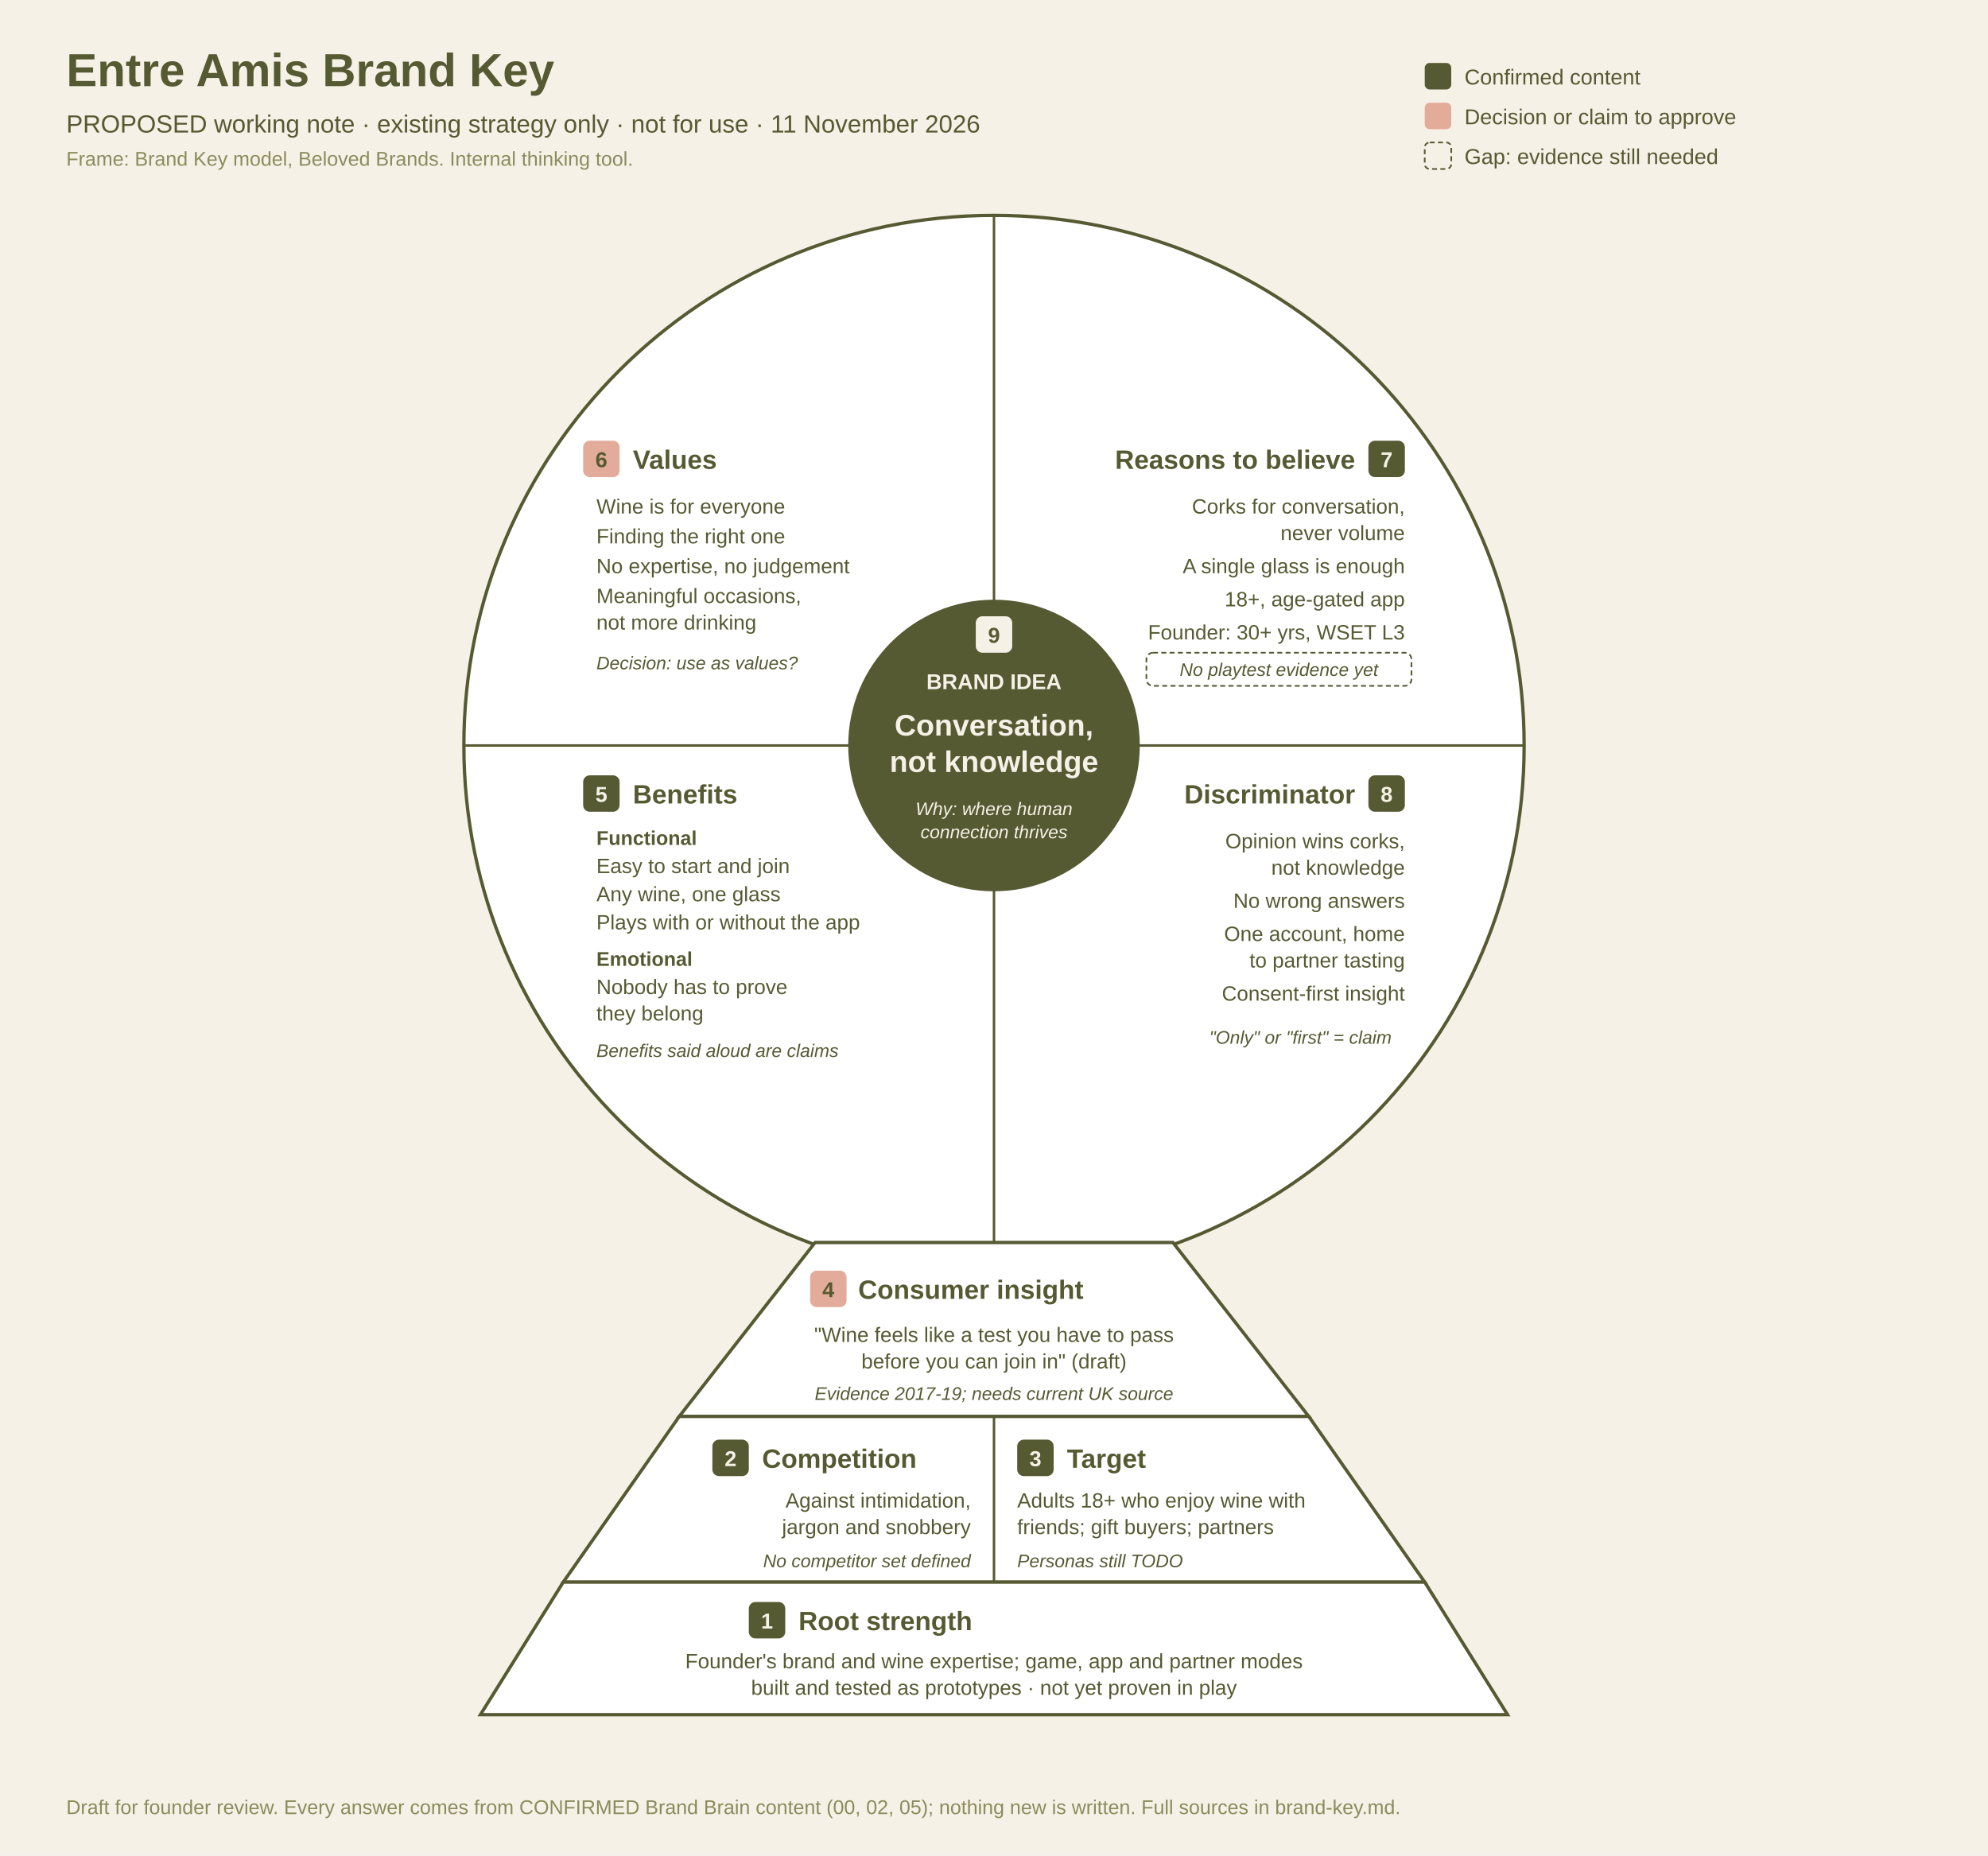
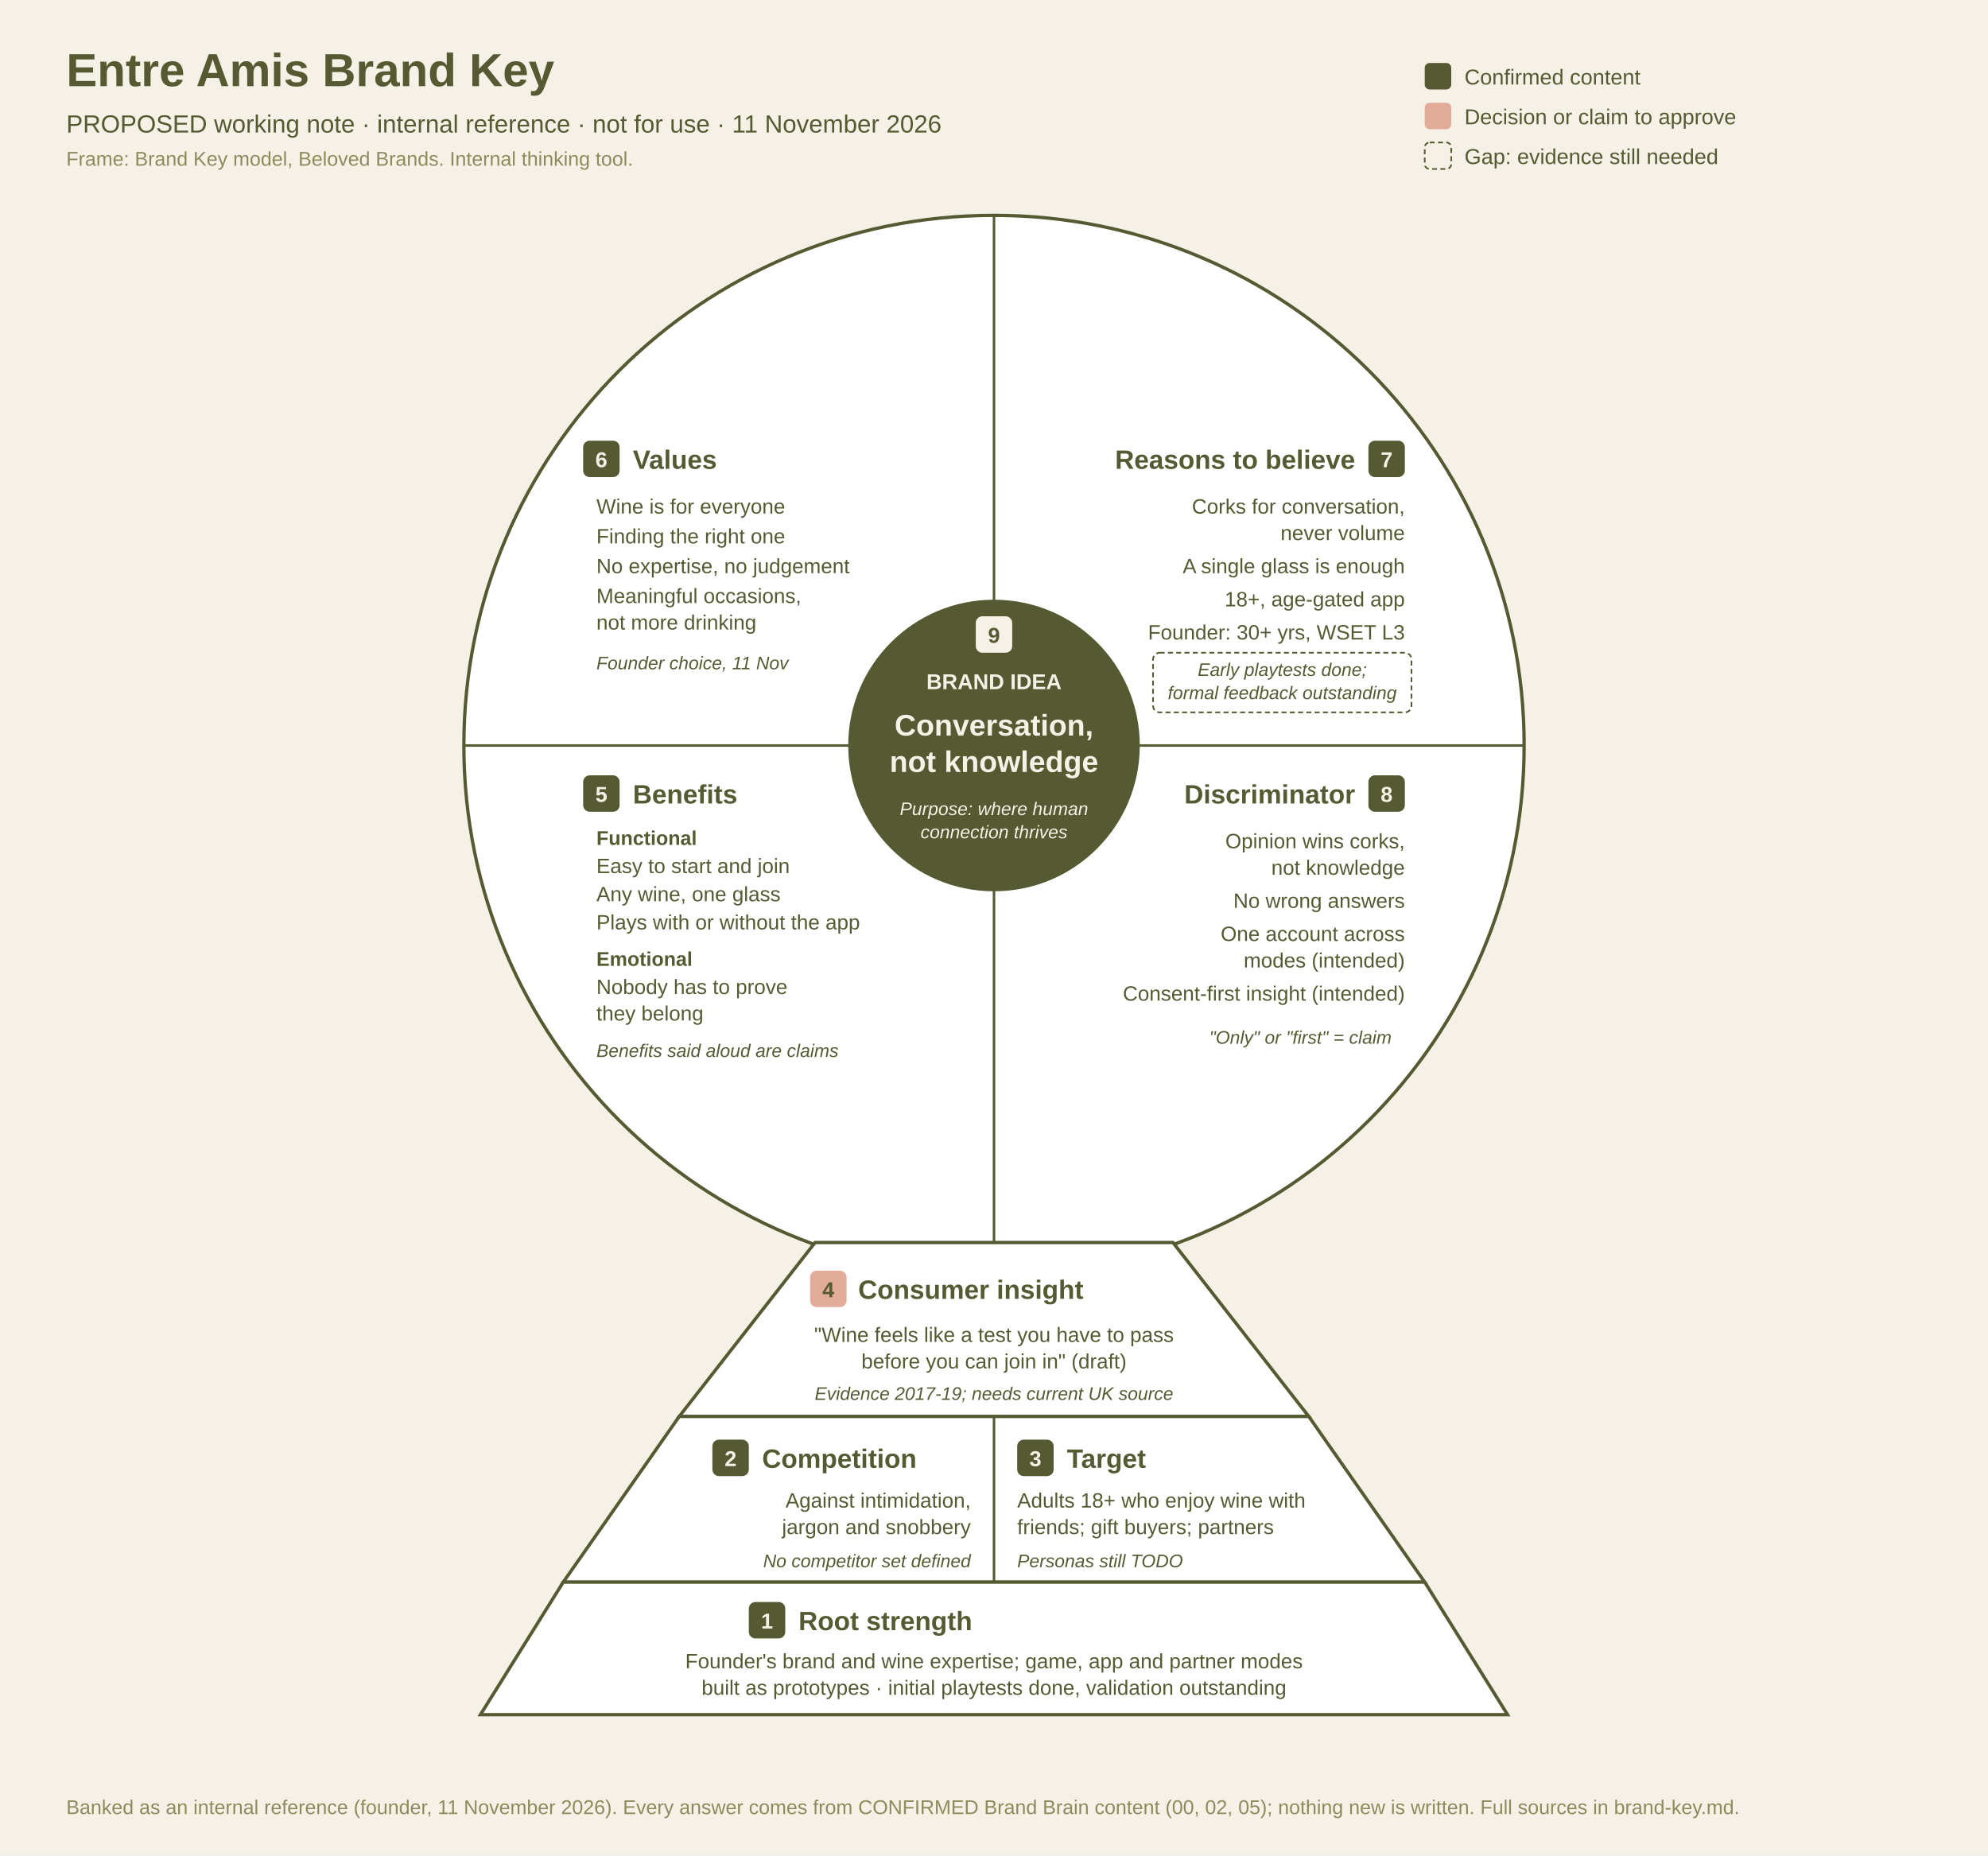
<svg xmlns="http://www.w3.org/2000/svg" viewBox="0 0 1200 1120" width="1200" height="1120" font-family="Raleway, 'Helvetica Neue', Arial, sans-serif">
  <rect width="1200" height="1120" fill="#F6F1E7" />
  <text x="40" y="52" font-size="28" font-weight="700" fill="#565A32">Entre Amis Brand Key</text>
-   <text x="40" y="80" font-size="15" fill="#565A32">PROPOSED working note · existing strategy only · not for use · 11 November 2026</text>
+   <text x="40" y="80" font-size="15" fill="#565A32">PROPOSED working note · internal reference · not for use · 11 November 2026</text>
  <text x="40" y="100" font-size="12" fill="#8B8B5C">Frame: Brand Key model, Beloved Brands. Internal thinking tool.</text>
  <g font-size="13" fill="#565A32">
    <rect x="860" y="38" width="16" height="16" rx="3" fill="#565A32" />
    <text x="884" y="51">Confirmed content</text>
    <rect x="860" y="62" width="16" height="16" rx="3" fill="#E3AC9A" />
    <text x="884" y="75">Decision or claim to approve</text>
    <rect x="860" y="86" width="16" height="16" rx="3" fill="none" stroke="#565A32" stroke-dasharray="3 2" />
    <text x="884" y="99">Gap: evidence still needed</text>
  </g>
  <g transform="translate(0,50)">
    <circle cx="600" cy="400" r="320" fill="#FFFFFF" stroke="#565A32" stroke-width="2" />
    <line x1="600" y1="80" x2="600" y2="720" stroke="#565A32" stroke-width="1.5" />
    <line x1="280" y1="400" x2="920" y2="400" stroke="#565A32" stroke-width="1.5" />
    <g fill="#565A32" transform="translate(-40,20)">
-       <rect x="392" y="196" width="22" height="22" rx="4" fill="#E3AC9A" />
-       <text x="403" y="212" font-size="13" font-weight="700" text-anchor="middle">6</text>
+       <rect x="392" y="196" width="22" height="22" rx="4" />
+       <text x="403" y="212" font-size="13" font-weight="700" fill="#F6F1E7" text-anchor="middle">6</text>
      <text x="422" y="213" font-size="16" font-weight="700">Values</text>
      <text x="400" y="240" font-size="12.5">Wine is for everyone</text>
      <text x="400" y="258" font-size="12.5">Finding the right one</text>
      <text x="400" y="276" font-size="12.5">No expertise, no judgement</text>
      <text x="400" y="294" font-size="12.5">Meaningful occasions,</text>
      <text x="400" y="310" font-size="12.5">not more drinking</text>
-       <text x="400" y="334" font-size="11" font-style="italic">Decision: use as values?</text>
+       <text x="400" y="334" font-size="11" font-style="italic">Founder choice, 11 Nov</text>
    </g>
    <g fill="#565A32" transform="translate(40,20)">
      <rect x="786" y="196" width="22" height="22" rx="4" />
      <text x="797" y="212" font-size="13" font-weight="700" fill="#F6F1E7" text-anchor="middle">7</text>
      <text x="778" y="213" font-size="16" font-weight="700" text-anchor="end">Reasons to believe</text>
      <text x="808" y="240" font-size="12.5" text-anchor="end">Corks for conversation,</text>
      <text x="808" y="256" font-size="12.5" text-anchor="end">never volume</text>
      <text x="808" y="276" font-size="12.5" text-anchor="end">A single glass is enough</text>
      <text x="808" y="296" font-size="12.5" text-anchor="end">18+, age-gated app</text>
      <text x="808" y="316" font-size="12.5" text-anchor="end">Founder: 30+ yrs, WSET L3</text>
-       <rect x="652" y="324" width="160" height="20" rx="4" fill="none" stroke="#565A32" stroke-dasharray="3 2" />
-       <text x="732" y="338" font-size="11" font-style="italic" text-anchor="middle">No playtest evidence yet</text>
+       <rect x="656" y="324" width="156" height="36" rx="4" fill="none" stroke="#565A32" stroke-dasharray="3 2" />
+       <text x="734" y="338" font-size="11" font-style="italic" text-anchor="middle">Early playtests done;</text>
+       <text x="734" y="352" font-size="11" font-style="italic" text-anchor="middle">formal feedback outstanding</text>
    </g>
    <g fill="#565A32" transform="translate(-40,30)">
      <rect x="392" y="388" width="22" height="22" rx="4" />
      <text x="403" y="404" font-size="13" font-weight="700" fill="#F6F1E7" text-anchor="middle">5</text>
      <text x="422" y="405" font-size="16" font-weight="700">Benefits</text>
      <text x="400" y="430" font-size="12" font-weight="600">Functional</text>
      <text x="400" y="447" font-size="12.5">Easy to start and join</text>
      <text x="400" y="464" font-size="12.5">Any wine, one glass</text>
      <text x="400" y="481" font-size="12.5">Plays with or without the app</text>
      <text x="400" y="503" font-size="12" font-weight="600">Emotional</text>
      <text x="400" y="520" font-size="12.5">Nobody has to prove</text>
      <text x="400" y="536" font-size="12.5">they belong</text>
      <text x="400" y="558" font-size="11" font-style="italic">Benefits said aloud are claims</text>
    </g>
    <g fill="#565A32" transform="translate(40,30)">
      <rect x="786" y="388" width="22" height="22" rx="4" />
      <text x="797" y="404" font-size="13" font-weight="700" fill="#F6F1E7" text-anchor="middle">8</text>
      <text x="778" y="405" font-size="16" font-weight="700" text-anchor="end">Discriminator</text>
      <text x="808" y="432" font-size="12.5" text-anchor="end">Opinion wins corks,</text>
      <text x="808" y="448" font-size="12.5" text-anchor="end">not knowledge</text>
      <text x="808" y="468" font-size="12.5" text-anchor="end">No wrong answers</text>
-       <text x="808" y="488" font-size="12.5" text-anchor="end">One account, home</text>
-       <text x="808" y="504" font-size="12.5" text-anchor="end">to partner tasting</text>
-       <text x="808" y="524" font-size="12.5" text-anchor="end">Consent-first insight</text>
+       <text x="808" y="488" font-size="12.5" text-anchor="end">One account across</text>
+       <text x="808" y="504" font-size="12.5" text-anchor="end">modes (intended)</text>
+       <text x="808" y="524" font-size="12.5" text-anchor="end">Consent-first insight (intended)</text>
      <text x="800" y="550" font-size="11" font-style="italic" text-anchor="end">"Only" or "first" = claim</text>
    </g>
    <g transform="translate(0,30)">
      <circle cx="600" cy="370" r="88" fill="#565A32" />
      <rect x="589" y="292" width="22" height="22" rx="4" fill="#F6F1E7" />
      <text x="600" y="308" font-size="13" font-weight="700" fill="#565A32" text-anchor="middle">9</text>
      <text x="600" y="336" font-size="13" font-weight="600" fill="#F6F1E7" text-anchor="middle">BRAND IDEA</text>
      <text x="600" y="364" font-size="18" font-weight="700" fill="#F6F1E7" text-anchor="middle">Conversation,</text>
      <text x="600" y="386" font-size="18" font-weight="700" fill="#F6F1E7" text-anchor="middle">not knowledge</text>
-       <text x="600" y="412" font-size="11" font-style="italic" fill="#F6F1E7" text-anchor="middle">Why: where human</text>
+       <text x="600" y="412" font-size="11" font-style="italic" fill="#F6F1E7" text-anchor="middle">Purpose: where human</text>
      <text x="600" y="426" font-size="11" font-style="italic" fill="#F6F1E7" text-anchor="middle">connection thrives</text>
    </g>
    <g transform="translate(0,105)">
      <path d="M492,595 L708,595 L790,700 L410,700 Z" fill="#FFFFFF" stroke="#565A32" stroke-width="2" />
      <path d="M410,700 L790,700 L860,800 L340,800 Z" fill="#FFFFFF" stroke="#565A32" stroke-width="2" />
      <line x1="600" y1="700" x2="600" y2="800" stroke="#565A32" stroke-width="1.5" />
      <path d="M340,800 L860,800 L910,880 L290,880 Z" fill="#FFFFFF" stroke="#565A32" stroke-width="2" />
      <g fill="#565A32">
        <rect x="489" y="612" width="22" height="22" rx="4" fill="#E3AC9A" />
        <text x="500" y="628" font-size="13" font-weight="700" text-anchor="middle">4</text>
        <text x="518" y="629" font-size="16" font-weight="700">Consumer insight</text>
        <text x="600" y="655" font-size="12.5" text-anchor="middle">"Wine feels like a test you have to pass</text>
        <text x="600" y="671" font-size="12.5" text-anchor="middle">before you can join in" (draft)</text>
        <text x="600" y="690" font-size="11" font-style="italic" text-anchor="middle">Evidence 2017-19; needs current UK source</text>
      </g>
      <g fill="#565A32">
        <rect x="430" y="714" width="22" height="22" rx="4" />
        <text x="441" y="730" font-size="13" font-weight="700" fill="#F6F1E7" text-anchor="middle">2</text>
        <text x="460" y="731" font-size="16" font-weight="700">Competition</text>
        <text x="586" y="755" font-size="12.5" text-anchor="end">Against intimidation,</text>
        <text x="586" y="771" font-size="12.5" text-anchor="end">jargon and snobbery</text>
        <text x="586" y="791" font-size="11" font-style="italic" text-anchor="end">No competitor set defined</text>
      </g>
      <g fill="#565A32">
        <rect x="614" y="714" width="22" height="22" rx="4" />
        <text x="625" y="730" font-size="13" font-weight="700" fill="#F6F1E7" text-anchor="middle">3</text>
        <text x="644" y="731" font-size="16" font-weight="700">Target</text>
        <text x="614" y="755" font-size="12.5">Adults 18+ who enjoy wine with</text>
        <text x="614" y="771" font-size="12.5">friends; gift buyers; partners</text>
        <text x="614" y="791" font-size="11" font-style="italic">Personas still TODO</text>
      </g>
      <g fill="#565A32">
        <rect x="452" y="812" width="22" height="22" rx="4" />
        <text x="463" y="828" font-size="13" font-weight="700" fill="#F6F1E7" text-anchor="middle">1</text>
        <text x="482" y="829" font-size="16" font-weight="700">Root strength</text>
        <text x="600" y="852" font-size="12.5" text-anchor="middle">Founder's brand and wine expertise; game, app and partner modes</text>
-         <text x="600" y="868" font-size="12.5" text-anchor="middle">built and tested as prototypes · not yet proven in play</text>
+         <text x="600" y="868" font-size="12.5" text-anchor="middle">built as prototypes · initial playtests done, validation outstanding</text>
      </g>
    </g>
  </g>
-   <text x="40" y="1095" font-size="12" fill="#8B8B5C">Draft for founder review. Every answer comes from CONFIRMED Brand Brain content (00, 02, 05); nothing new is written. Full sources in brand-key.md.</text>
+   <text x="40" y="1095" font-size="12" fill="#8B8B5C">Banked as an internal reference (founder, 11 November 2026). Every answer comes from CONFIRMED Brand Brain content (00, 02, 05); nothing new is written. Full sources in brand-key.md.</text>
</svg>
